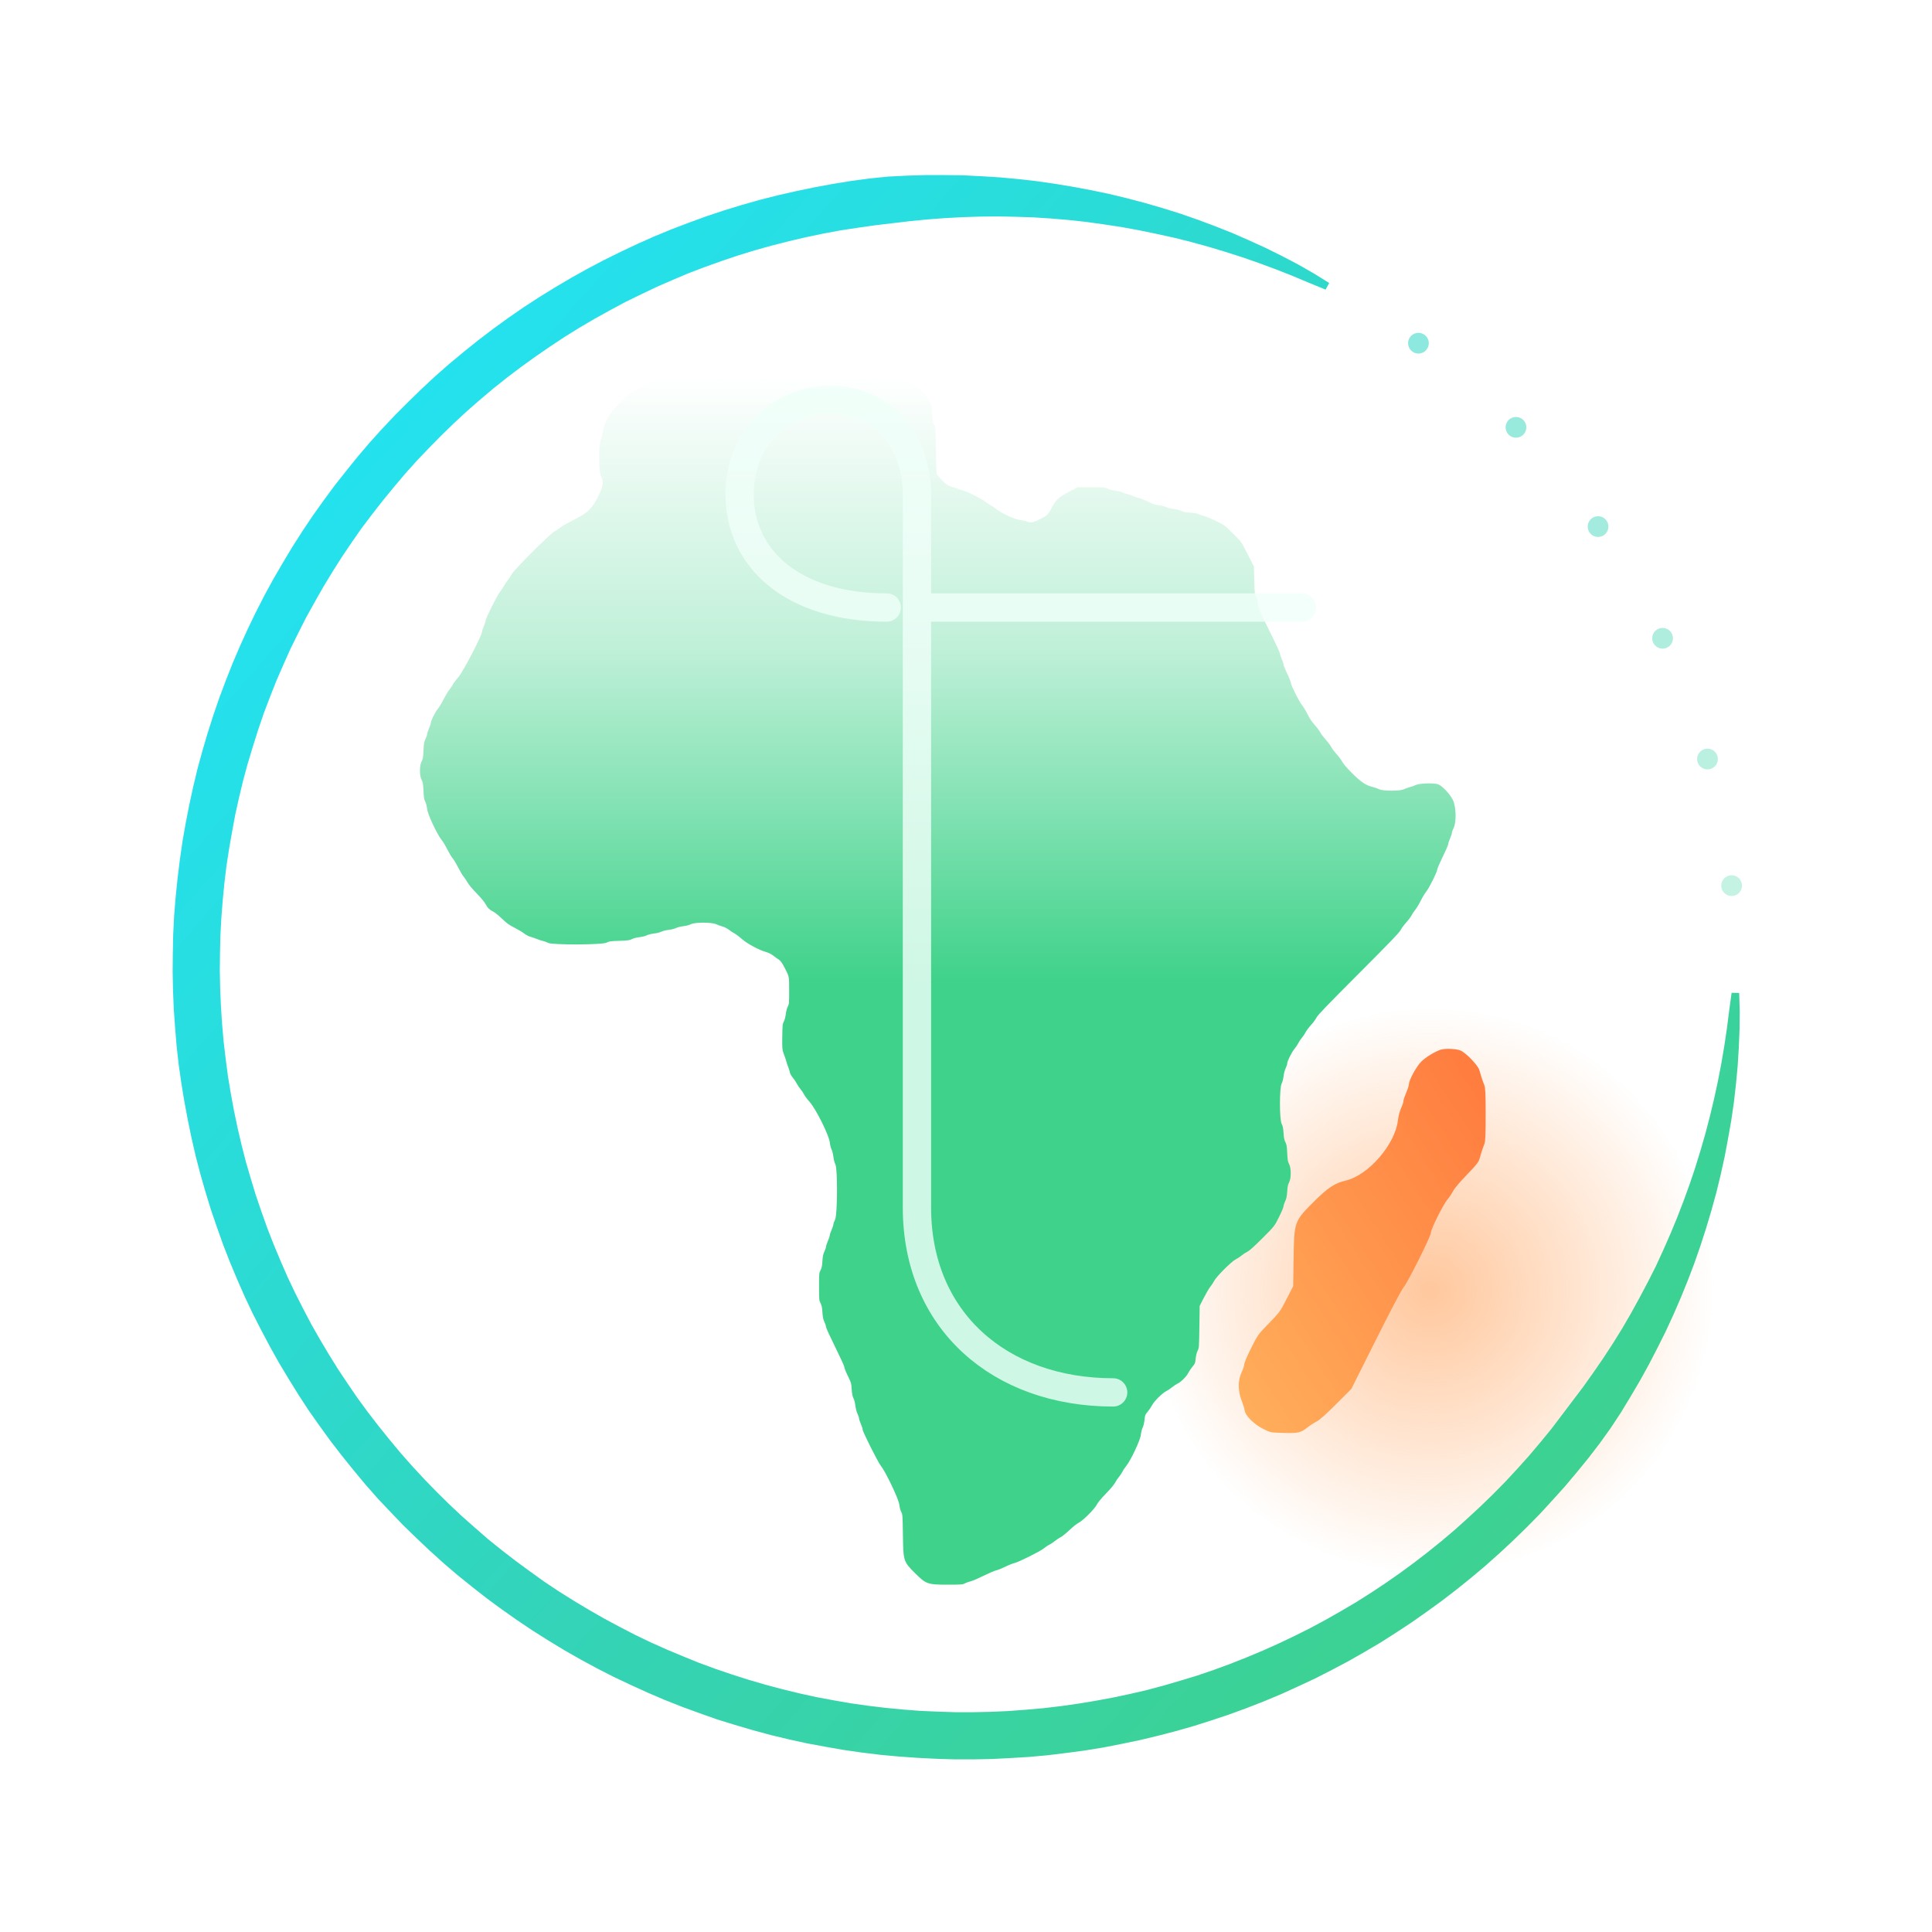
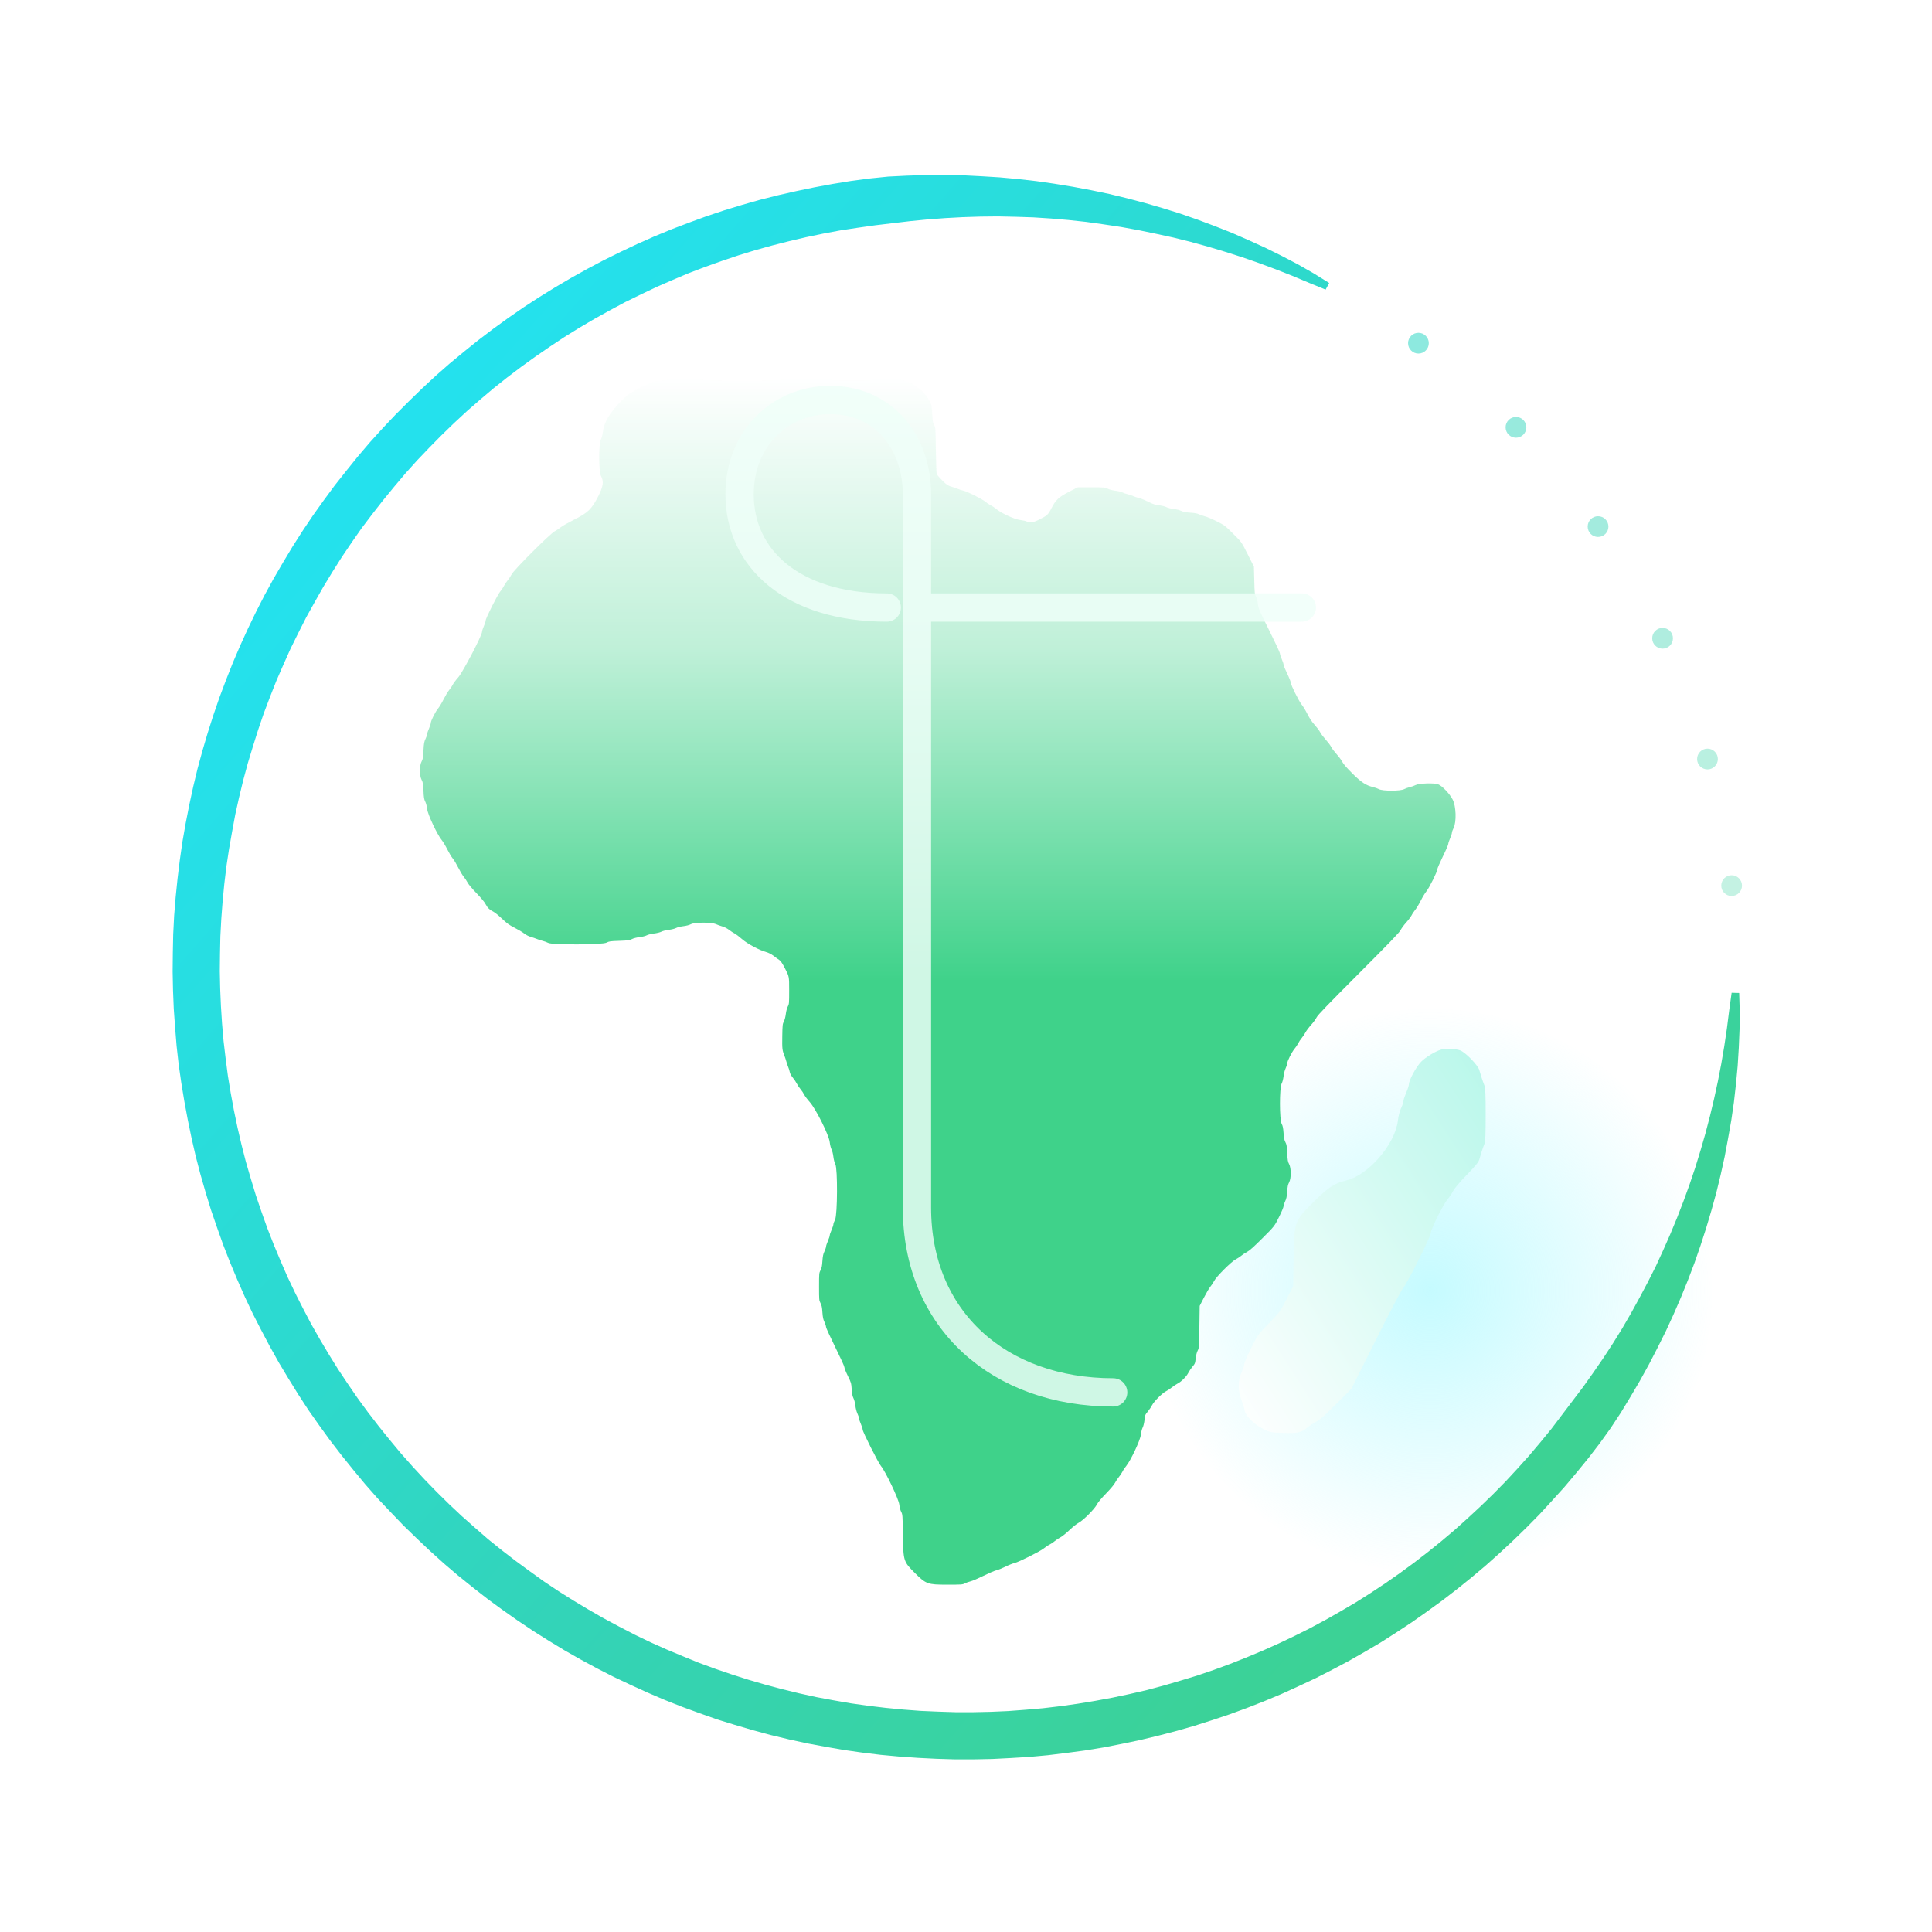
<svg xmlns="http://www.w3.org/2000/svg" viewBox="0 0 1024 1024" width="1024" height="1024">
  <defs>
    <linearGradient id="bg" x1="0" y1="0" x2="1" y2="1">
      <stop offset="0" stop-color="#1E1B4B" />
      <stop offset="1" stop-color="#312E81" />
    </linearGradient>
    <linearGradient id="land" x1="260" y1="230" x2="760" y2="830" gradientUnits="userSpaceOnUse">
      <stop offset="0" stop-color="#33D6E8" />
      <stop offset="0.55" stop-color="#34D3B4" />
      <stop offset="1" stop-color="#3FD28A" />
    </linearGradient>
    <linearGradient id="mada" x1="0" y1="0" x2="1" y2="1">
-       <stop offset="0" stop-color="#FFB05C" />
-       <stop offset="1" stop-color="#FF7A3D" />
+       <stop offset="0" stop-color="#FFFFFF" />
+       <stop offset="1" stop-color="#B8F7EA" />
    </linearGradient>
    <linearGradient id="ring" x1="150" y1="200" x2="880" y2="840" gradientUnits="userSpaceOnUse">
      <stop offset="0" stop-color="#22E3F5" />
      <stop offset="0.6" stop-color="#34D3B4" />
      <stop offset="1" stop-color="#3FD28A" />
    </linearGradient>
    <linearGradient id="fadeg" x1="0" y1="200" x2="0" y2="520" gradientUnits="userSpaceOnUse">
      <stop offset="0" stop-color="#000" />
      <stop offset="0.45" stop-color="#555" />
      <stop offset="1" stop-color="#fff" />
    </linearGradient>
    <mask id="fade" maskUnits="userSpaceOnUse" x="0" y="0" width="1024" height="1024">
      <rect x="0" y="0" width="1024" height="1024" fill="url(#fadeg)" />
    </mask>
    <radialGradient id="glow" cx="0.5" cy="0.5" r="0.5">
-       <stop offset="0" stop-color="#FF9A4D" stop-opacity="0.55" />
-       <stop offset="1" stop-color="#FF9A4D" stop-opacity="0" />
+       <stop offset="0" stop-color="#9FF8FF" stop-opacity="0.6" />
+       <stop offset="1" stop-color="#9FF8FF" stop-opacity="0" />
    </radialGradient>
  </defs>
  <circle cx="758" cy="684" r="150" fill="url(#glow)" />
  <g mask="url(#fade)">
    <g transform="translate(497 520) scale(0.3233) translate(-957 -1152)">
      <g transform="translate(0,2280) scale(0.1,-0.1)">
        <path d="M5210 21171 c-14 -4 -41 -16 -60 -26 -23 -12 -70 -20 -140 -25 -105 -7 -105 -7 -305 -108 -201 -100 -201 -100 -339 -238 -169 -169 -269 -341 -286 -494 -6 -48 -18 -96 -32 -122 -37 -69 -36 -530 2 -598 49 -89 38 -168 -47 -335 -105 -207 -167 -267 -398 -382 -93 -47 -190 -102 -215 -123 -25 -21 -68 -49 -97 -64 -74 -37 -672 -634 -709 -709 -15 -29 -43 -72 -64 -97 -21 -25 -48 -65 -60 -90 -12 -25 -40 -65 -60 -90 -46 -54 -240 -441 -240 -477 0 -13 -13 -55 -30 -93 -17 -38 -30 -80 -30 -94 0 -58 -317 -665 -390 -746 -37 -41 -77 -95 -90 -120 -12 -25 -40 -65 -60 -90 -21 -25 -61 -92 -90 -150 -29 -58 -70 -126 -91 -151 -44 -53 -119 -202 -119 -237 0 -13 -14 -54 -30 -92 -17 -38 -30 -79 -30 -92 0 -13 -12 -48 -27 -78 -22 -48 -27 -73 -33 -190 -5 -116 -10 -141 -31 -180 -36 -66 -36 -234 0 -300 21 -39 25 -63 31 -180 5 -112 10 -142 29 -178 13 -25 26 -76 31 -122 10 -89 167 -422 240 -510 21 -25 61 -92 90 -150 29 -58 69 -125 90 -150 21 -25 61 -92 90 -150 29 -58 69 -125 90 -150 21 -25 49 -67 63 -95 15 -29 76 -102 147 -175 79 -82 131 -145 150 -182 30 -58 64 -90 135 -126 22 -12 83 -62 135 -112 79 -75 114 -100 204 -146 59 -30 131 -73 158 -95 30 -23 73 -45 106 -54 32 -9 77 -25 102 -35 25 -11 68 -25 95 -31 28 -7 68 -21 90 -33 67 -35 889 -32 955 4 41 22 60 25 210 30 145 5 170 9 208 29 26 13 75 26 122 31 44 5 97 18 120 30 23 12 76 25 120 30 44 5 97 18 120 30 23 12 76 25 120 30 44 5 97 18 120 30 23 12 76 25 120 30 48 6 95 18 122 32 64 34 338 35 414 1 27 -12 74 -29 106 -38 33 -9 76 -31 106 -54 27 -21 69 -49 93 -61 24 -13 80 -55 124 -94 87 -76 280 -179 396 -211 34 -9 79 -32 113 -57 31 -24 73 -55 95 -69 30 -21 52 -53 102 -150 64 -124 64 -124 64 -349 0 -216 -1 -227 -23 -268 -14 -27 -26 -74 -32 -122 -6 -48 -18 -95 -32 -122 -21 -40 -23 -57 -26 -245 -3 -203 -1 -225 36 -318 11 -27 24 -68 30 -90 5 -22 19 -62 30 -90 12 -27 24 -67 27 -87 4 -23 22 -57 49 -90 24 -29 53 -73 66 -98 12 -25 39 -65 60 -90 21 -25 48 -65 60 -90 13 -25 53 -79 90 -120 102 -113 317 -544 330 -660 5 -44 18 -97 30 -120 12 -23 25 -76 30 -120 6 -48 18 -95 32 -122 39 -73 35 -828 -4 -908 -15 -30 -28 -65 -28 -78 0 -13 -14 -54 -30 -92 -17 -38 -30 -78 -30 -90 0 -12 -13 -52 -30 -90 -16 -38 -30 -79 -30 -92 0 -13 -12 -48 -26 -78 -21 -43 -28 -78 -34 -160 -5 -82 -12 -115 -31 -150 -23 -44 -24 -52 -24 -270 0 -218 1 -226 24 -270 19 -35 26 -68 31 -150 6 -82 13 -117 34 -160 14 -30 26 -67 26 -82 0 -14 68 -162 150 -328 84 -170 150 -314 150 -329 0 -16 25 -79 56 -142 54 -110 57 -118 64 -219 5 -78 13 -116 29 -148 13 -25 26 -76 31 -120 5 -45 19 -100 34 -132 14 -30 26 -65 26 -78 0 -13 14 -54 30 -92 17 -38 30 -80 30 -94 0 -35 255 -542 300 -596 75 -90 290 -541 300 -630 6 -48 18 -96 32 -122 22 -42 23 -52 28 -388 6 -417 9 -427 196 -614 182 -181 209 -191 524 -191 240 0 257 1 295 21 22 12 65 27 95 34 30 7 125 48 210 90 85 42 180 83 210 90 30 7 98 34 150 60 52 26 120 53 150 60 72 17 422 192 480 240 25 20 65 48 90 60 25 12 65 39 90 60 25 21 68 49 95 63 28 15 93 67 145 117 52 50 120 104 150 119 75 39 262 226 300 301 18 35 72 100 150 180 71 73 132 146 147 175 14 28 42 70 63 95 21 25 48 65 60 90 12 25 40 65 60 90 73 88 230 421 240 510 5 44 18 97 30 120 12 23 25 76 30 121 10 89 9 87 60 149 21 25 49 68 63 95 32 64 168 200 232 232 28 14 70 42 95 63 25 21 68 49 95 63 61 31 145 116 175 177 13 25 39 65 60 90 51 62 50 60 60 149 6 49 18 96 32 123 22 42 23 52 28 388 l5 345 69 135 c38 74 85 155 106 180 21 25 49 68 63 96 35 69 282 316 351 351 28 14 71 42 96 63 25 21 68 49 96 63 36 18 110 84 249 223 197 197 197 197 271 347 41 82 74 161 74 176 0 14 12 51 26 81 21 43 28 78 34 160 5 82 12 115 31 150 36 67 35 234 0 300 -21 39 -25 63 -31 180 -5 114 -10 142 -30 180 -18 35 -25 69 -30 150 -6 82 -12 115 -31 150 -37 69 -37 590 -1 658 14 26 26 74 32 120 5 45 19 100 34 132 14 30 26 66 26 81 0 36 74 184 119 238 21 25 49 66 61 91 12 25 39 65 60 90 21 25 48 65 60 90 13 25 53 79 90 120 37 41 79 98 93 127 21 40 172 197 687 713 515 516 666 673 687 713 14 29 56 86 93 127 37 41 77 95 90 120 12 25 40 65 60 90 21 25 61 92 90 150 29 58 70 125 91 150 46 56 179 322 179 360 0 15 41 109 90 210 50 101 90 194 90 207 0 14 14 55 30 93 17 38 30 79 30 92 0 13 13 48 28 78 49 99 41 358 -15 465 -50 97 -172 225 -238 251 -66 25 -315 17 -370 -12 -22 -12 -65 -27 -95 -34 -30 -7 -73 -22 -95 -34 -60 -32 -350 -32 -410 0 -22 12 -65 27 -95 34 -119 28 -195 78 -344 226 -90 90 -146 154 -163 188 -14 28 -56 85 -93 126 -37 41 -78 95 -90 120 -12 25 -53 79 -90 120 -37 41 -78 95 -90 120 -12 25 -53 79 -90 120 -47 52 -83 107 -120 180 -29 58 -70 125 -91 150 -46 56 -179 322 -179 359 0 15 -27 83 -60 151 -33 68 -60 135 -60 148 0 13 -13 54 -30 92 -16 38 -30 80 -30 94 0 14 -79 183 -176 377 -166 333 -176 356 -184 430 -5 47 -18 95 -32 121 -21 40 -23 59 -28 268 l-6 225 -101 201 c-101 201 -101 201 -239 338 -137 137 -139 138 -274 206 -74 37 -160 73 -190 80 -30 7 -73 22 -95 33 -28 14 -71 22 -145 27 -78 5 -116 13 -148 29 -25 13 -77 26 -122 31 -44 5 -97 18 -120 30 -23 12 -76 25 -120 30 -63 7 -97 18 -177 58 -54 27 -123 55 -153 62 -30 7 -71 20 -90 30 -19 10 -60 23 -90 30 -30 7 -72 21 -93 32 -21 10 -74 23 -117 28 -48 6 -95 18 -122 32 -41 22 -52 23 -268 23 l-225 0 -140 -72 c-170 -87 -220 -133 -290 -271 -54 -105 -69 -120 -202 -186 -101 -50 -151 -58 -204 -31 -16 9 -65 20 -109 25 -89 10 -306 110 -390 180 -25 20 -65 48 -90 60 -25 12 -65 40 -90 60 -56 46 -287 163 -355 179 -27 6 -70 20 -95 31 -25 10 -71 26 -103 35 -37 10 -73 29 -100 53 -48 43 -127 127 -142 151 -6 9 -12 168 -15 391 -5 374 -5 375 -29 420 -21 39 -25 64 -31 180 -6 133 -7 136 -47 215 -79 154 -246 288 -403 325 -30 7 -73 22 -95 34 -65 34 -351 32 -415 -4 -45 -25 -45 -25 -360 -25 -315 0 -315 0 -360 25 -45 25 -45 25 -360 25 -315 0 -315 0 -360 -25 -71 -39 -1369 -39 -1440 0 -47 26 -365 42 -430 21z" fill="url(#land)" />
      </g>
    </g>
  </g>
  <g transform="translate(497 520) scale(0.3233) translate(-957 -1152) translate(1653 1578) scale(1.5) translate(-1653 -1578)">
    <g transform="translate(0,2280) scale(0.1,-0.1)">
      <path d="M17390 9111 c-66 -21 -169 -84 -217 -133 -54 -56 -133 -201 -133 -246 0 -13 -13 -54 -30 -92 -16 -38 -30 -79 -30 -92 0 -13 -12 -48 -26 -78 -15 -32 -29 -87 -34 -132 -30 -262 -323 -601 -570 -658 -120 -28 -195 -78 -344 -226 -219 -218 -220 -222 -226 -614 l-5 -315 -72 -140 c-68 -134 -77 -146 -193 -265 -119 -122 -123 -128 -196 -274 -41 -81 -74 -160 -74 -175 0 -14 -12 -51 -26 -81 -47 -98 -45 -213 5 -335 11 -27 23 -68 26 -89 10 -58 98 -147 200 -199 80 -41 80 -41 219 -45 162 -5 195 2 264 57 27 22 72 51 99 65 34 16 105 80 217 192 l167 167 266 531 c161 322 280 549 303 576 48 57 300 561 300 599 0 39 132 304 179 361 21 25 50 68 64 95 15 30 77 103 152 180 99 102 128 139 136 170 11 43 32 109 54 165 11 27 14 102 14 320 0 218 -3 293 -14 320 -22 56 -43 122 -55 166 -12 50 -143 187 -205 215 -42 19 -165 25 -215 10z" fill="url(#mada)" />
    </g>
  </g>
  <path d="M921.8 526.3 L922.1 536.0 L922.0 545.6 L921.6 555.3 L921.0 565.0 L920.1 574.6 L919.0 584.3 L917.6 593.9 L915.9 603.5 L914.1 613.1 L912.0 622.6 L909.7 632.1 L907.1 641.5 L904.3 650.9 L901.3 660.2 L898.1 669.4 L894.6 678.6 L890.9 687.7 L887.0 696.7 L882.9 705.6 L878.5 714.4 L874.0 723.1 L869.2 731.8 L864.2 740.3 L859.1 748.7 L853.7 756.9 L847.9 765.0 L841.9 772.8 L835.7 780.4 L829.3 788.0 L822.7 795.3 L816.0 802.6 L809.1 809.6 L802.0 816.5 L794.8 823.2 L787.4 829.8 L779.8 836.2 L772.1 842.4 L764.3 848.4 L756.3 854.2 L748.2 859.9 L740.0 865.3 L731.7 870.6 L723.2 875.6 L714.6 880.5 L705.9 885.1 L697.1 889.6 L688.1 893.8 L679.1 897.9 L670.0 901.7 L660.8 905.3 L651.5 908.7 L642.2 911.8 L632.8 914.8 L623.3 917.5 L613.7 920.0 L604.1 922.3 L594.5 924.3 L584.8 926.2 L575.0 927.8 L565.2 929.1 L555.4 930.3 L545.6 931.2 L535.7 931.8 L525.9 932.3 L516.0 932.5 L506.1 932.5 L496.3 932.2 L486.4 931.7 L476.5 931.0 L466.7 930.1 L456.9 928.9 L447.1 927.5 L437.4 925.8 L427.7 924.0 L418.1 921.9 L408.5 919.6 L398.9 917.0 L389.4 914.2 L380.0 911.3 L370.7 908.0 L361.4 904.6 L352.3 901.0 L343.2 897.1 L334.2 893.0 L325.3 888.8 L316.5 884.3 L307.8 879.6 L299.2 874.7 L290.8 869.6 L282.4 864.3 L274.2 858.8 L266.1 853.1 L258.2 847.3 L250.4 841.2 L242.7 835.0 L235.2 828.6 L227.9 822.0 L220.7 815.2 L213.6 808.3 L206.8 801.2 L200.0 794.0 L193.5 786.6 L187.2 779.0 L181.0 771.3 L175.0 763.5 L169.2 755.5 L163.5 747.4 L158.1 739.1 L152.9 730.7 L147.8 722.2 L143.0 713.6 L138.4 704.9 L133.9 696.1 L129.7 687.2 L125.7 678.1 L121.9 669.0 L118.3 659.8 L115.0 650.5 L111.8 641.2 L108.9 631.7 L106.2 622.3 L103.7 612.7 L101.5 603.1 L99.5 593.4 L97.7 583.7 L96.1 574.0 L94.7 564.2 L93.6 554.4 L92.8 544.5 L92.1 534.7 L91.7 524.8 L91.5 514.9 L91.6 505.1 L91.8 495.2 L92.3 485.3 L93.1 475.5 L94.1 465.7 L95.3 455.9 L96.7 446.1 L98.4 436.4 L100.3 426.7 L102.4 417.0 L104.7 407.4 L107.3 397.9 L110.1 388.4 L113.1 379.0 L116.3 369.7 L119.8 360.4 L123.4 351.3 L127.3 342.2 L131.4 333.2 L135.7 324.3 L140.2 315.5 L144.9 306.9 L149.9 298.3 L155.0 289.8 L160.3 281.5 L165.8 273.3 L171.5 265.3 L177.4 257.3 L183.5 249.6 L189.7 241.9 L196.1 234.4 L202.7 227.1 L209.5 219.9 L216.5 212.9 L223.6 206.0 L230.8 199.3 L238.2 192.8 L245.8 186.5 L253.5 180.3 L261.4 174.3 L269.4 168.5 L277.5 162.9 L285.8 157.5 L294.2 152.3 L302.7 147.3 L311.3 142.5 L320.0 137.9 L328.9 133.5 L337.8 129.3 L346.8 125.3 L356.0 121.5 L365.2 118.0 L374.5 114.6 L383.8 111.5 L393.3 108.6 L402.8 105.9 L412.3 103.5 L422.0 101.3 L431.6 99.3 L441.3 97.5 L451.1 95.9 L460.9 94.6 L470.7 93.6 L480.6 93.1 L490.4 92.8 L500.3 92.8 L510.1 92.9 L520.0 93.4 L529.8 94.0 L539.6 94.9 L549.3 96.0 L559.0 97.4 L568.7 99.0 L578.3 100.8 L587.9 102.8 L597.4 105.1 L606.9 107.6 L616.2 110.3 L625.5 113.2 L634.7 116.4 L643.8 119.8 L652.9 123.4 L661.8 127.3 L670.6 131.3 L679.3 135.6 L687.9 140.1 L696.3 144.9 L704.5 150.0 L702.6 153.5 L693.8 149.9 L685.0 146.2 L676.1 142.7 L667.2 139.4 L658.3 136.3 L649.2 133.4 L640.2 130.7 L631.1 128.2 L621.9 125.9 L612.7 123.9 L603.5 122.0 L594.2 120.3 L584.9 118.9 L575.6 117.6 L566.3 116.6 L556.9 115.8 L547.6 115.2 L538.3 114.9 L528.9 114.7 L519.6 114.8 L510.2 115.1 L500.9 115.6 L491.6 116.3 L482.4 117.2 L473.1 118.3 L463.9 119.4 L454.7 120.7 L445.5 122.1 L436.4 123.8 L427.3 125.7 L418.3 127.8 L409.3 130.1 L400.3 132.6 L391.5 135.3 L382.6 138.3 L373.9 141.4 L365.2 144.7 L356.7 148.3 L348.2 152.0 L339.8 156.0 L331.4 160.1 L323.2 164.5 L315.1 169.0 L307.1 173.7 L299.2 178.6 L291.5 183.7 L283.8 189.0 L276.3 194.4 L268.9 200.0 L261.6 205.8 L254.5 211.8 L247.5 217.9 L240.7 224.2 L234.0 230.7 L227.5 237.3 L221.1 244.0 L214.9 250.9 L208.9 258.0 L203.0 265.2 L197.3 272.5 L191.7 279.9 L186.4 287.5 L181.2 295.2 L176.2 303.1 L171.4 311.0 L166.8 319.1 L162.3 327.2 L158.1 335.5 L154.0 343.8 L150.2 352.3 L146.5 360.8 L143.1 369.4 L139.8 378.1 L136.8 386.9 L134.0 395.8 L131.3 404.7 L128.9 413.6 L126.7 422.7 L124.7 431.7 L123.0 440.9 L121.4 450.0 L120.0 459.2 L118.9 468.4 L118.0 477.7 L117.3 486.9 L116.8 496.2 L116.6 505.5 L116.5 514.8 L116.7 524.0 L117.1 533.3 L117.7 542.6 L118.5 551.8 L119.6 561.1 L120.8 570.3 L122.3 579.4 L124.0 588.6 L125.9 597.7 L128.0 606.7 L130.3 615.7 L132.9 624.6 L135.6 633.5 L138.6 642.3 L141.7 651.0 L145.1 659.7 L148.7 668.3 L152.4 676.8 L156.4 685.2 L160.6 693.5 L164.9 701.7 L169.5 709.8 L174.2 717.7 L179.1 725.6 L184.3 733.4 L189.5 741.0 L195.0 748.5 L200.7 755.9 L206.5 763.1 L212.4 770.2 L218.6 777.2 L224.9 784.0 L231.4 790.7 L238.0 797.2 L244.8 803.6 L251.7 809.7 L258.7 815.8 L265.9 821.6 L273.3 827.3 L280.8 832.8 L288.3 838.2 L296.1 843.4 L303.9 848.3 L311.9 853.1 L319.9 857.7 L328.1 862.1 L336.4 866.4 L344.7 870.4 L353.2 874.2 L361.8 877.8 L370.4 881.3 L379.1 884.5 L387.9 887.5 L396.7 890.3 L405.6 892.9 L414.6 895.3 L423.6 897.5 L432.7 899.5 L441.8 901.2 L451.0 902.8 L460.2 904.1 L469.4 905.2 L478.7 906.1 L487.9 906.8 L497.2 907.2 L506.5 907.5 L515.8 907.5 L525.1 907.3 L534.3 906.9 L543.6 906.2 L552.8 905.4 L562.1 904.3 L571.3 903.0 L580.4 901.5 L589.6 899.8 L598.6 897.9 L607.7 895.8 L616.7 893.4 L625.6 890.8 L634.5 888.1 L643.3 885.1 L652.0 881.9 L660.6 878.5 L669.2 874.9 L677.7 871.1 L686.1 867.1 L694.3 863.0 L702.5 858.6 L710.6 854.0 L718.6 849.3 L726.5 844.3 L734.2 839.2 L741.8 833.9 L749.3 828.4 L756.7 822.7 L763.9 816.9 L771.0 810.9 L777.9 804.7 L784.7 798.4 L791.4 791.9 L797.9 785.3 L804.2 778.5 L810.4 771.6 L816.4 764.5 L822.3 757.3 L827.9 749.9 L833.5 742.5 L839.1 735.1 L844.5 727.5 L849.8 719.8 L854.9 712.0 L859.8 704.1 L864.5 696.0 L869.0 687.8 L873.4 679.5 L877.6 671.2 L881.5 662.7 L885.3 654.1 L888.9 645.4 L892.3 636.6 L895.5 627.8 L898.5 618.9 L901.3 609.8 L903.9 600.8 L906.3 591.6 L908.5 582.4 L910.5 573.2 L912.3 563.9 L913.9 554.5 L915.3 545.1 L916.5 535.6 L917.8 526.2 Z" fill="url(#ring)" />
  <circle cx="751.8" cy="181.9" r="5.5" fill="url(#ring)" opacity="0.55" />
  <circle cx="803.5" cy="226.5" r="5.5" fill="url(#ring)" opacity="0.50" />
  <circle cx="847.0" cy="279.1" r="5.5" fill="url(#ring)" opacity="0.45" />
  <circle cx="881.2" cy="338.3" r="5.5" fill="url(#ring)" opacity="0.40" />
  <circle cx="905.0" cy="402.3" r="5.5" fill="url(#ring)" opacity="0.35" />
  <circle cx="917.8" cy="469.4" r="5.5" fill="url(#ring)" opacity="0.30" />
  <path d="M 470 322 C 420 322 392 296 392 262 C 392 232 414 212 440 212 C 468 212 486 234 486 262 L 486 322 L 690 322 M 486 322 L 486 640 C 486 700 530 738 590 738" fill="none" stroke="#EFFFF8" stroke-opacity="0.82" stroke-width="15" stroke-linecap="round" stroke-linejoin="round" />
</svg>
